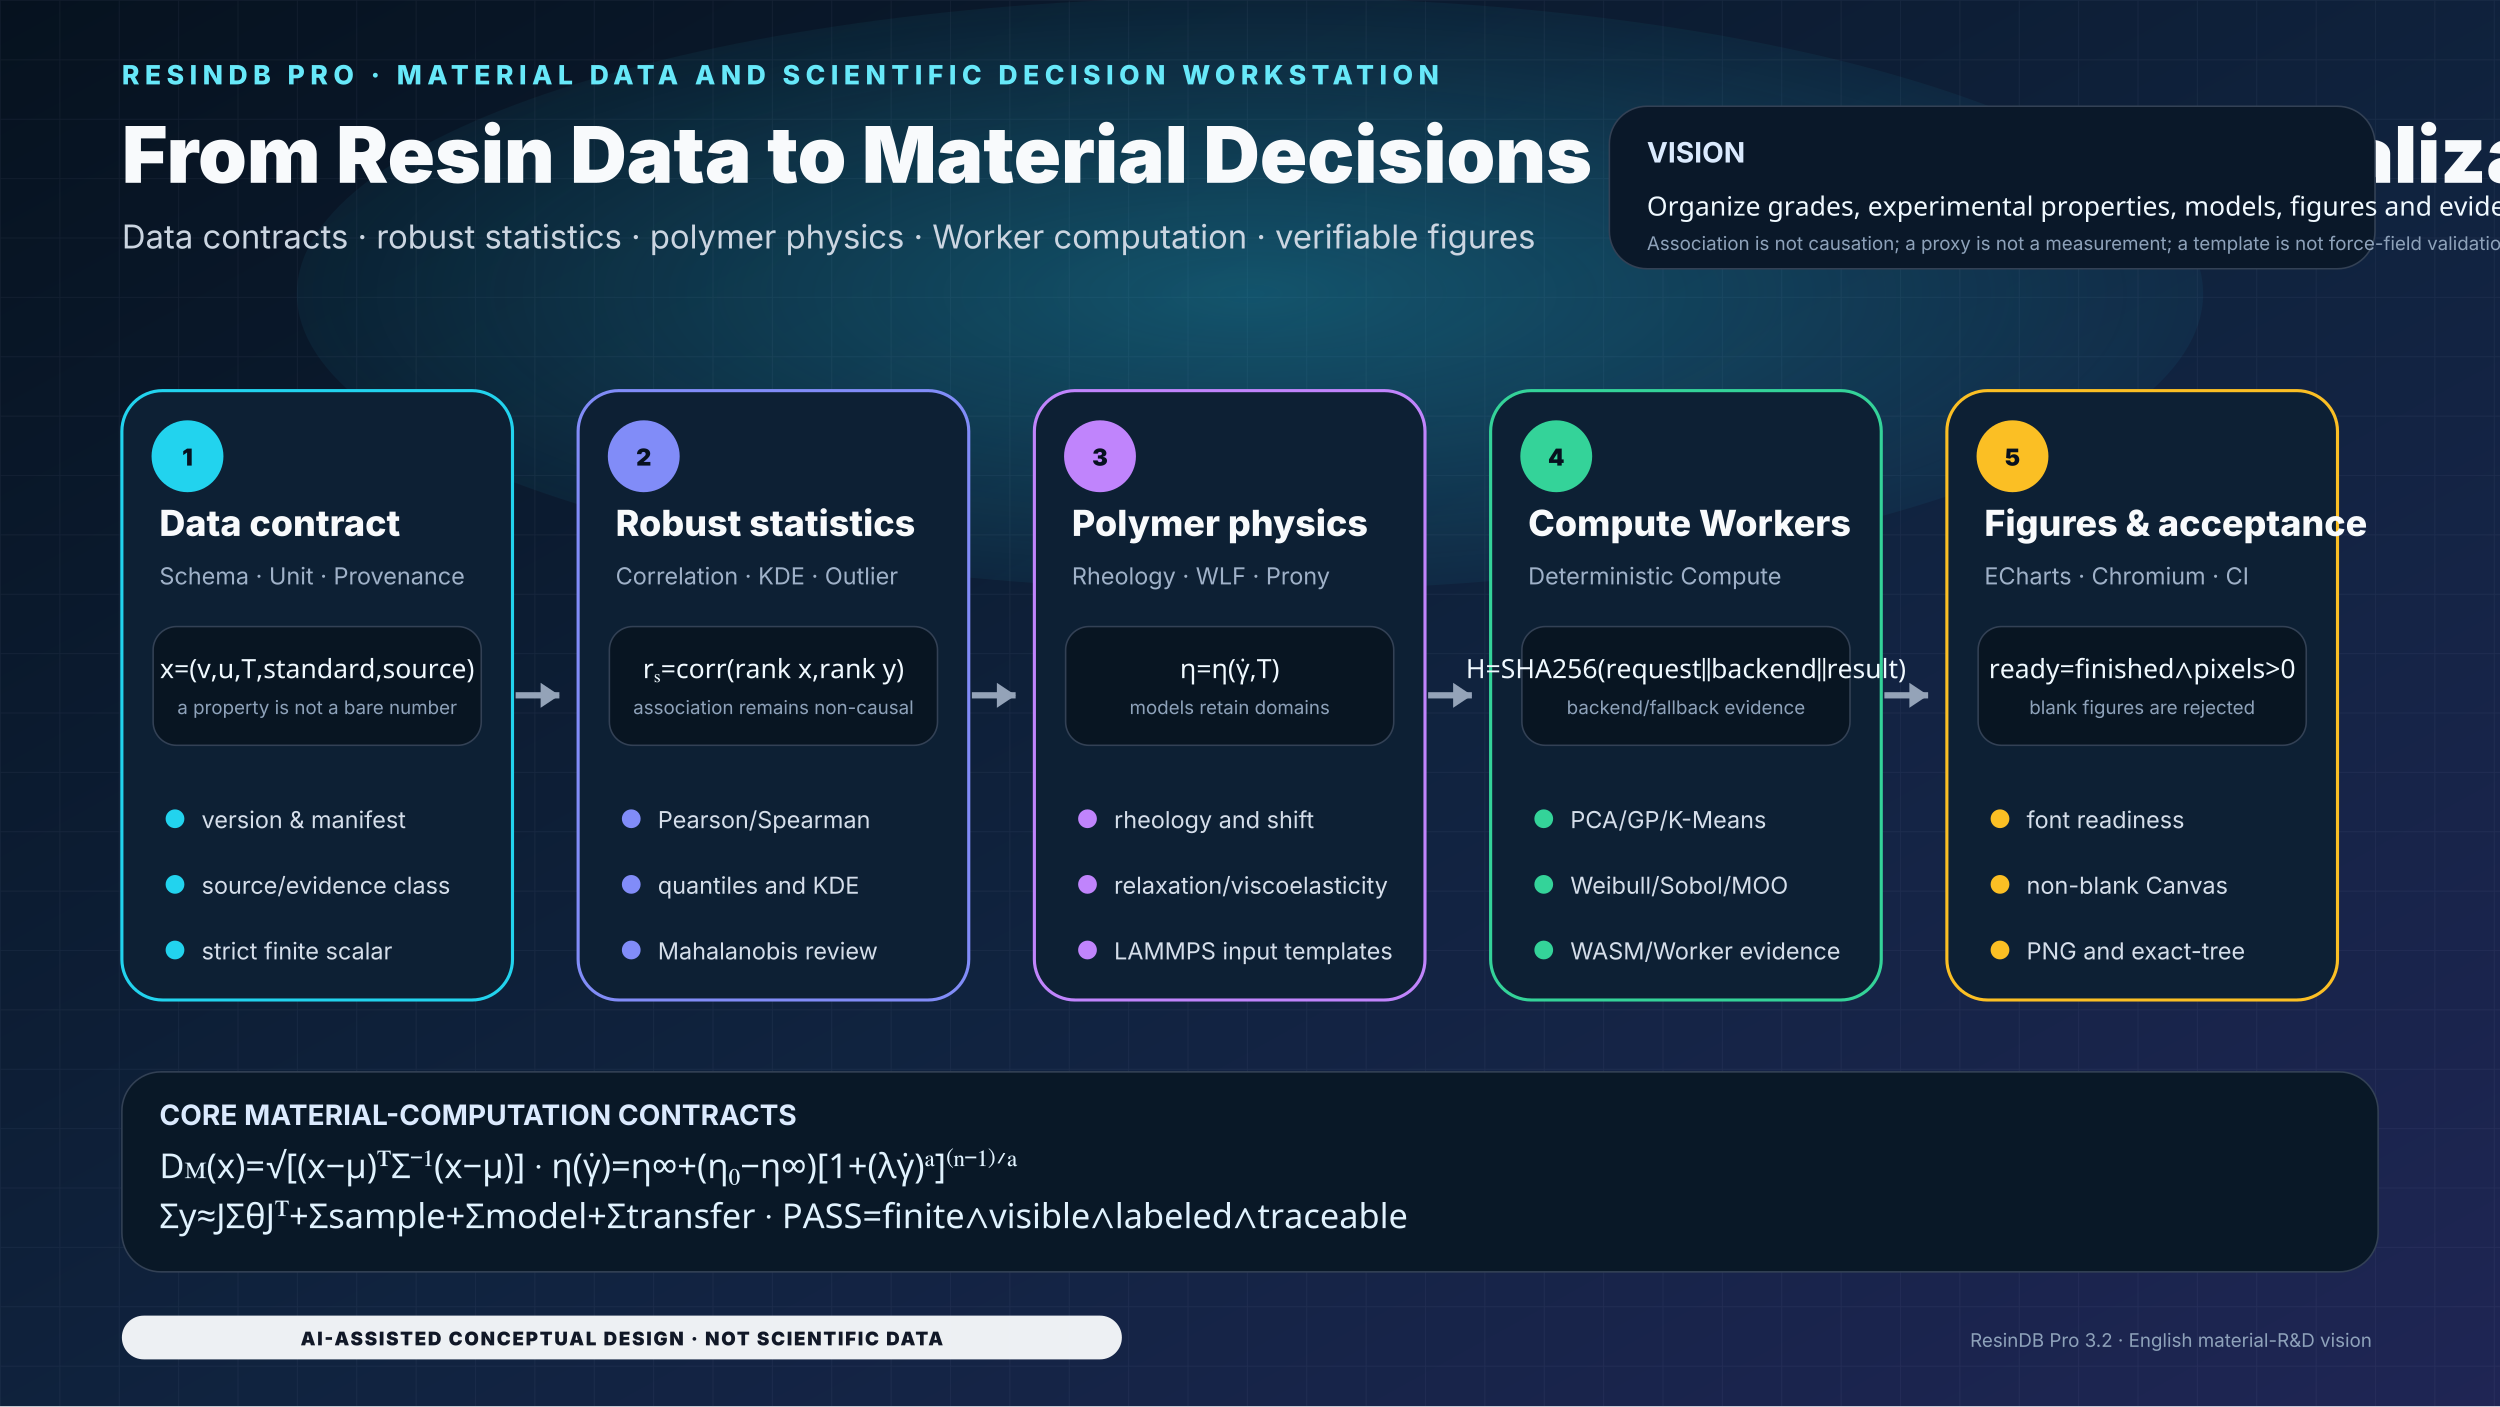
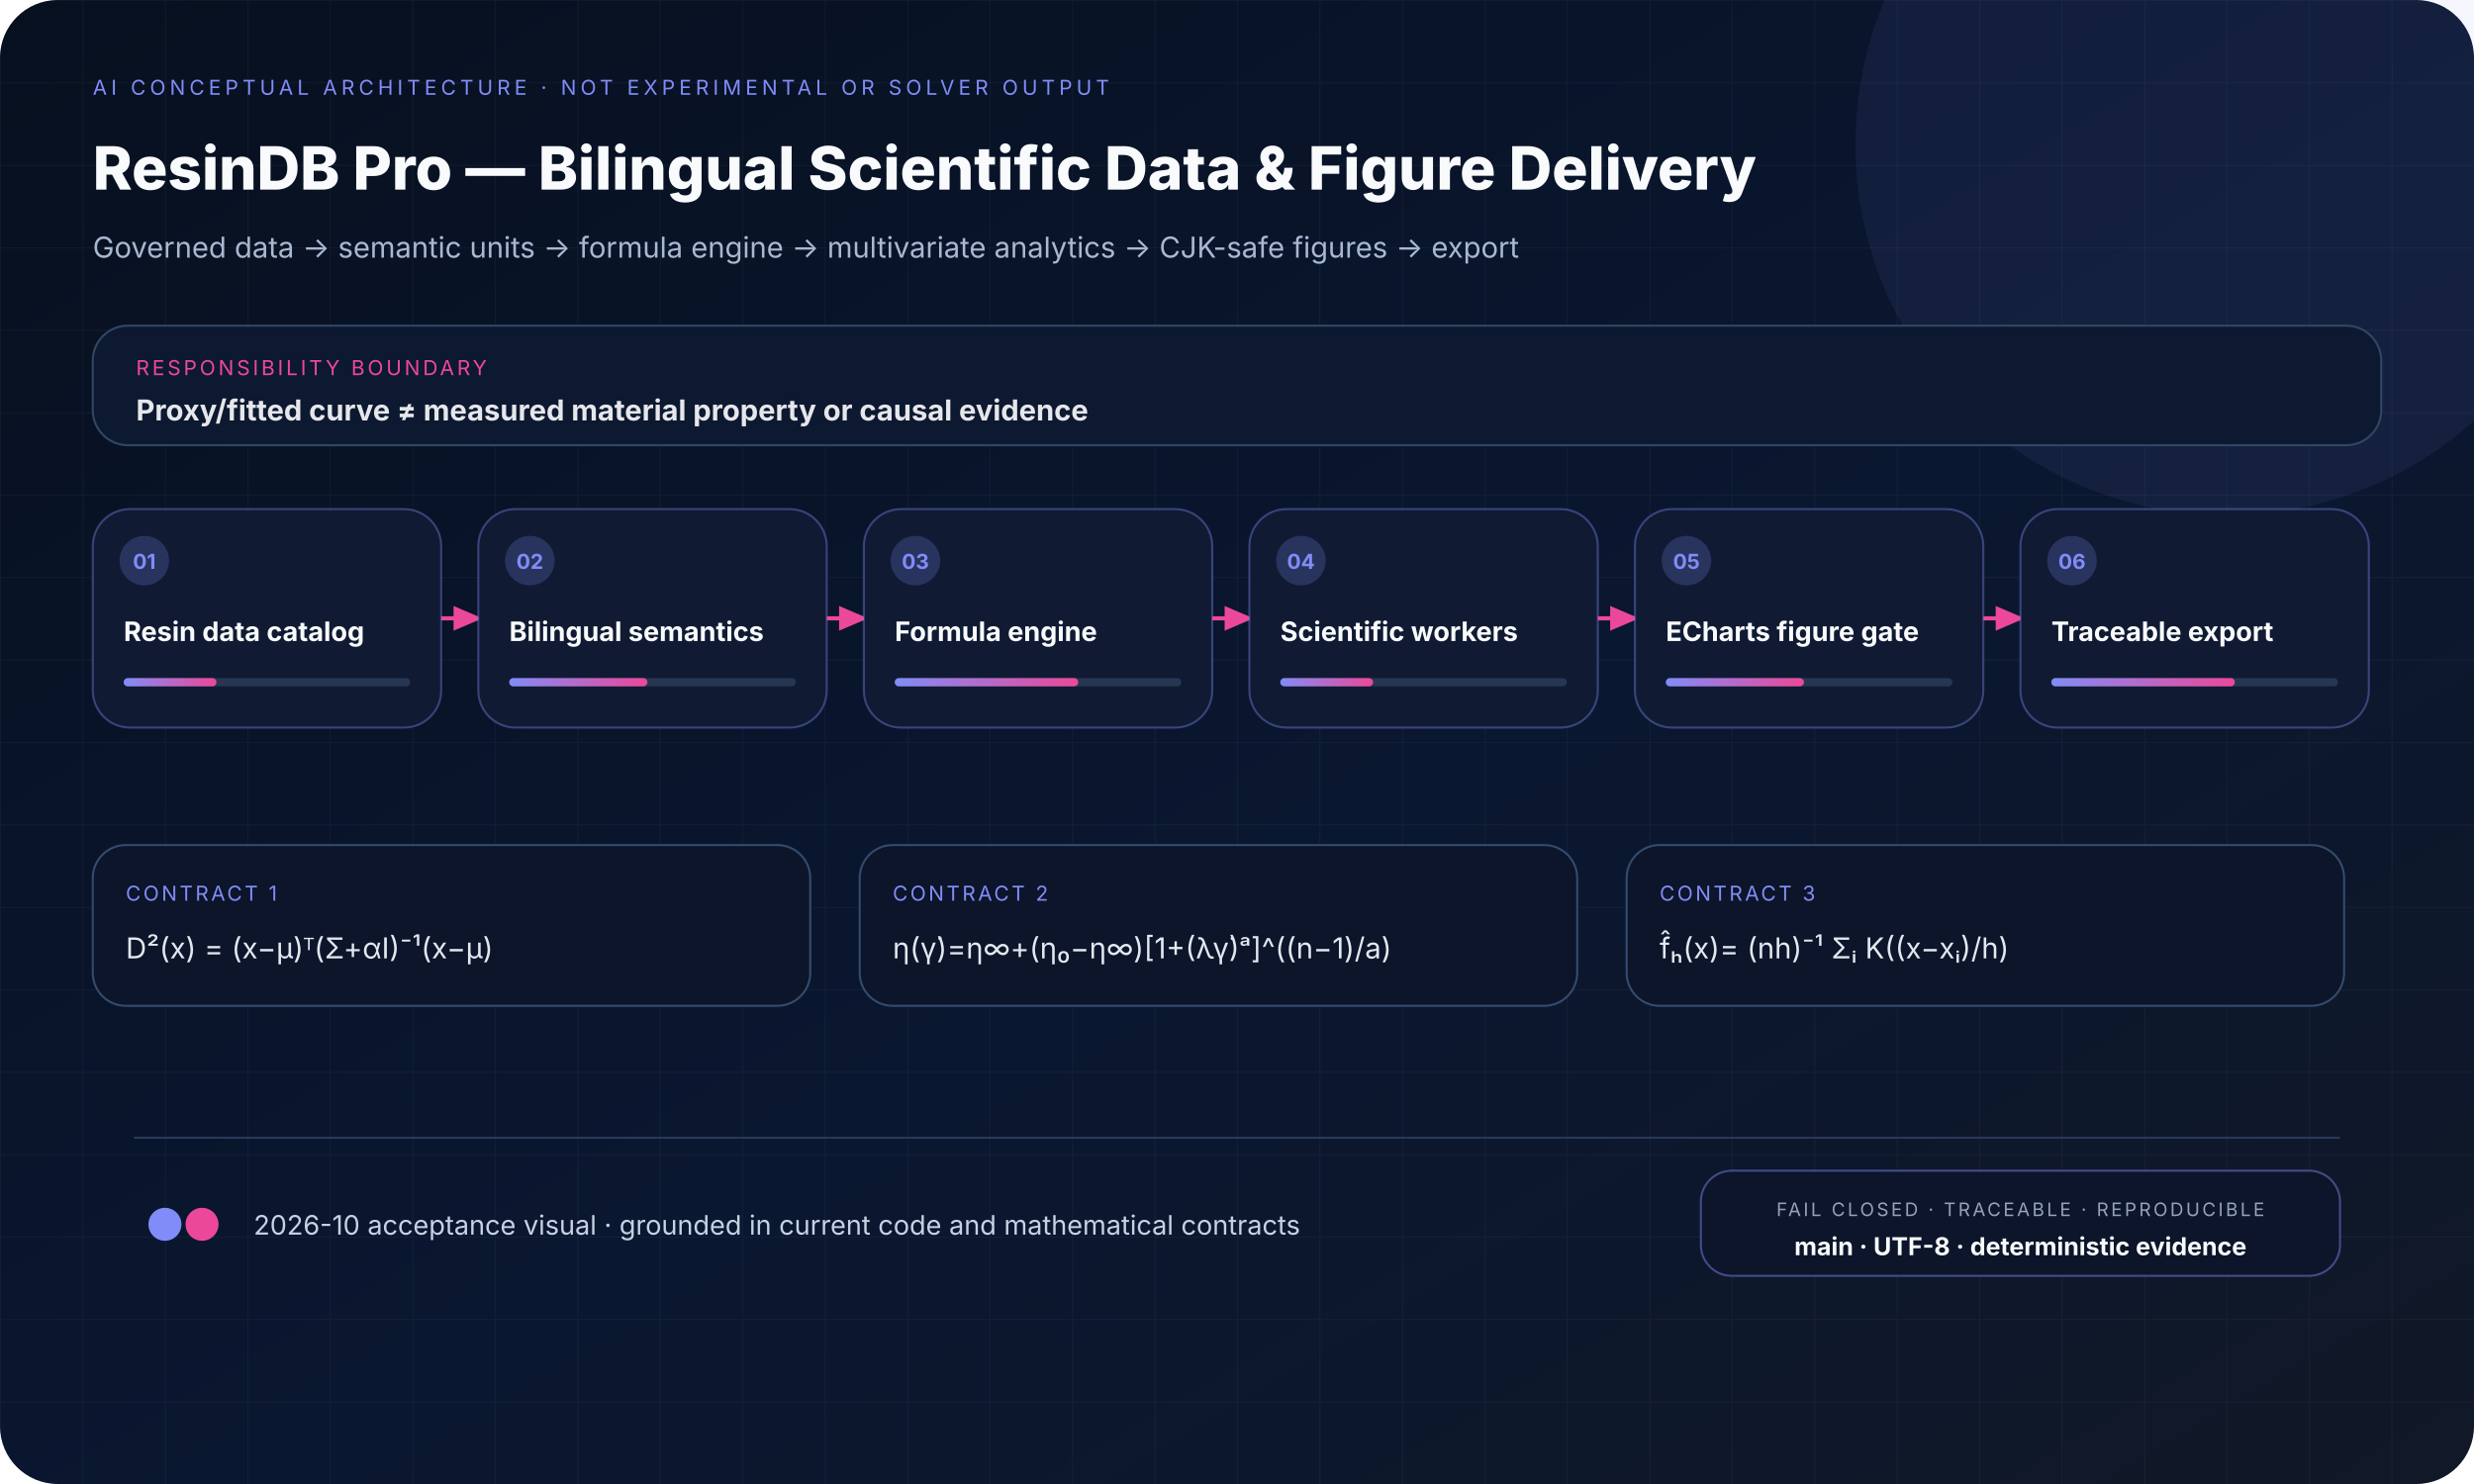
- <svg xmlns="http://www.w3.org/2000/svg" viewBox="0 0 1600 900" role="img" aria-labelledby="title desc">
+ <svg xmlns="http://www.w3.org/2000/svg" width="1200" height="720" viewBox="0 0 1200 720" role="img" aria-labelledby="t d">
  <defs>
-     <linearGradient id="bg" x1="0" y1="0" x2="1" y2="1">
-       <stop offset="0" stop-color="#06121f" />
-       <stop offset="0.55" stop-color="#10233f" />
-       <stop offset="1" stop-color="#1f2554" />
+     <linearGradient id="bg" x2="1" y2="1">
+       <stop stop-color="#07101f" />
+       <stop offset=".55" stop-color="#0a1730" />
+       <stop offset="1" stop-color="#111827" />
    </linearGradient>
-     <radialGradient id="halo" cx="50%" cy="50%" r="60%">
-       <stop offset="0" stop-color="#22d3ee" stop-opacity=".30" />
-       <stop offset="1" stop-color="#22d3ee" stop-opacity="0" />
-     </radialGradient>
-     <pattern id="grid" width="38" height="38" patternUnits="userSpaceOnUse">
-       <path d="M38 0H0V38" fill="none" stroke="#dbeafe" stroke-opacity=".055" />
+     <linearGradient id="f">
+       <stop stop-color="#818CF8" />
+       <stop offset="1" stop-color="#EC4899" />
+     </linearGradient>
+     <pattern id="g" width="40" height="40" patternUnits="userSpaceOnUse">
+       <path d="M40 0H0V40" fill="none" stroke="#6f83a5" opacity=".08" />
    </pattern>
-     <style>text{font-family:Inter,'Noto Sans SC','Noto Sans CJK SC','Microsoft YaHei','PingFang SC','WenQuanYi Micro Hei','Segoe UI',Arial,sans-serif}.eyebrow{font-size:17px;letter-spacing:3.5px;font-weight:800;fill:#67e8f9}.title{font-size:50px;font-weight:850;fill:#f8fafc}.subtitle{font-size:21px;fill:#cbd5e1}.vision{font-size:18px;font-weight:700;fill:#dbeafe}.card-title{font-size:23px;font-weight:800;fill:#f8fafc}.card-sub{font-size:15px;fill:#9fb1c8}.body{font-size:15px;fill:#d5deea}.micro{font-size:12px;fill:#8ea2ba}.step{font-size:15px;font-weight:900;fill:#07111f}.formula{font-family:'STIX Two Math','Cambria Math','Noto Sans Math','Noto Sans SC',serif;font-size:22px;fill:#e0f2fe}.formula-small{font-family:'STIX Two Math','Cambria Math','Noto Sans Math','Noto Sans SC',serif;font-size:17px;fill:#f0f9ff}.disclaimer{font-size:12px;font-weight:850;letter-spacing:1.1px;fill:#111827}</style>
+     <marker id="a" markerWidth="8" markerHeight="8" refX="6" refY="3" orient="auto">
+       <path d="M0 0v6l7-3z" fill="#EC4899" />
+     </marker>
  </defs>
-   <rect width="1600" height="900" fill="url(#bg)" />
-   <rect width="1600" height="900" fill="url(#grid)" />
-   <ellipse cx="800" cy="188" rx="610" ry="190" fill="url(#halo)" />
-   <g transform="translate(78 54)">
-     <text class="eyebrow">RESINDB PRO · MATERIAL DATA AND SCIENTIFIC DECISION WORKSTATION</text>
-     <text class="title" y="63">From Resin Data to Material Decisions and Scientific Visualization</text>
-     <text class="subtitle" y="105">Data contracts · robust statistics · polymer physics · Worker computation · verifiable figures</text>
+   <style>text{font-family:'Inter','Segoe UI','Noto Sans',sans-serif}.c{fill:#101b33;stroke:#818CF8;stroke-opacity:.38}.e{fill:#0c1529;stroke:#334b6e}.n{font-size:10px;font-weight:700;fill:#818CF8}.m{font-size:13px;font-weight:700;fill:#f8fafc}.k{font-size:10px;letter-spacing:1.2px;fill:#818CF8}.q{font:14px 'Cambria Math','STIX Two Math','Inter','Segoe UI','Noto Sans',sans-serif;fill:#e2e8f0}</style>
+   <rect width="1200" height="720" rx="28" fill="url(#bg)" />
+   <rect width="1200" height="720" rx="28" fill="url(#g)" />
+   <circle cx="1080" cy="70" r="180" fill="#818CF8" opacity=".08" />
+   <text x="45" y="46" font-size="10" letter-spacing="2" fill="#818CF8">AI CONCEPTUAL ARCHITECTURE · NOT EXPERIMENTAL OR SOLVER OUTPUT</text>
+   <text x="45" y="92" font-size="29" font-weight="800" fill="#f8fafc">ResinDB Pro — Bilingual Scientific Data &amp; Figure Delivery</text>
+   <text x="45" y="125" font-size="14" fill="#a9b8d1">Governed data → semantic units → formula engine → multivariate analytics → CJK-safe figures → export</text>
+   <rect x="45" y="158" width="1110" height="58" rx="17" fill="#0d1930" stroke="#314665" />
+   <text x="66" y="182" font-size="10" letter-spacing="1.4" fill="#EC4899">RESPONSIBILITY BOUNDARY</text>
+   <text x="66" y="204" font-size="14" font-weight="650" fill="#e5e7eb">Proxy/fitted curve ≠ measured material property or causal evidence</text>
+   <g transform="translate(45 247)">
+     <rect class="c" width="169" height="106" rx="18" />
+     <circle cx="25" cy="25" r="12" fill="#818CF8" opacity=".22" />
+     <text x="25" y="29" text-anchor="middle" class="n">01</text>
+     <text x="15" y="64" class="m">Resin data catalog</text>
+     <rect x="15" y="82" width="139" height="4" rx="2" fill="#263653" />
+     <rect x="15" y="82" width="45" height="4" rx="2" fill="url(#f)" />
  </g>
-   <g transform="translate(1030 68)">
-     <rect width="490" height="104" rx="24" fill="#0a1829" stroke="#334155" />
-     <text x="24" y="36" class="vision">VISION</text>
-     <text x="24" y="70" class="formula-small">Organize grades, experimental properties, models, figures and evidence into an explainable R&amp;D workflow</text>
-     <text x="24" y="92" class="micro">Association is not causation; a proxy is not a measurement; a template is not force-field validation.</text>
+   <path d="M 214 300h18" stroke="#EC4899" stroke-width="2" marker-end="url(#a)" />
+   <g transform="translate(232 247)">
+     <rect class="c" width="169" height="106" rx="18" />
+     <circle cx="25" cy="25" r="12" fill="#818CF8" opacity=".22" />
+     <text x="25" y="29" text-anchor="middle" class="n">02</text>
+     <text x="15" y="64" class="m">Bilingual semantics</text>
+     <rect x="15" y="82" width="139" height="4" rx="2" fill="#263653" />
+     <rect x="15" y="82" width="67" height="4" rx="2" fill="url(#f)" />
  </g>
-   <g transform="translate(78 250)">
-     <rect width="250" height="390" rx="26" fill="#0d2034" stroke="#22d3ee" stroke-width="2" />
-     <circle cx="42" cy="42" r="23" fill="#22d3ee" />
-     <text x="42" y="48" text-anchor="middle" class="step">1</text>
-     <text x="24" y="93" class="card-title">Data contract</text>
-     <text x="24" y="124" class="card-sub">Schema · Unit · Provenance</text>
-     <rect x="20" y="151" width="210" height="76" rx="15" fill="#081522" stroke="#334155" />
-     <text x="125" y="184" text-anchor="middle" class="formula-small">x=(v,u,T,standard,source)</text>
-     <text x="125" y="207" text-anchor="middle" class="micro">a property is not a bare number</text>
-     <circle cx="34" cy="274" r="6" fill="#22d3ee" />
-     <text x="51" y="280" class="body">version &amp; manifest</text>
-     <circle cx="34" cy="316" r="6" fill="#22d3ee" />
-     <text x="51" y="322" class="body">source/evidence class</text>
-     <circle cx="34" cy="358" r="6" fill="#22d3ee" />
-     <text x="51" y="364" class="body">strict finite scalar</text>
+   <path d="M 401 300h18" stroke="#EC4899" stroke-width="2" marker-end="url(#a)" />
+   <g transform="translate(419 247)">
+     <rect class="c" width="169" height="106" rx="18" />
+     <circle cx="25" cy="25" r="12" fill="#818CF8" opacity=".22" />
+     <text x="25" y="29" text-anchor="middle" class="n">03</text>
+     <text x="15" y="64" class="m">Formula engine</text>
+     <rect x="15" y="82" width="139" height="4" rx="2" fill="#263653" />
+     <rect x="15" y="82" width="89" height="4" rx="2" fill="url(#f)" />
  </g>
-   <g transform="translate(370 250)">
-     <rect width="250" height="390" rx="26" fill="#0d2034" stroke="#818cf8" stroke-width="2" />
-     <circle cx="42" cy="42" r="23" fill="#818cf8" />
-     <text x="42" y="48" text-anchor="middle" class="step">2</text>
-     <text x="24" y="93" class="card-title">Robust statistics</text>
-     <text x="24" y="124" class="card-sub">Correlation · KDE · Outlier</text>
-     <rect x="20" y="151" width="210" height="76" rx="15" fill="#081522" stroke="#334155" />
-     <text x="125" y="184" text-anchor="middle" class="formula-small">rₛ=corr(rank x,rank y)</text>
-     <text x="125" y="207" text-anchor="middle" class="micro">association remains non-causal</text>
-     <circle cx="34" cy="274" r="6" fill="#818cf8" />
-     <text x="51" y="280" class="body">Pearson/Spearman</text>
-     <circle cx="34" cy="316" r="6" fill="#818cf8" />
-     <text x="51" y="322" class="body">quantiles and KDE</text>
-     <circle cx="34" cy="358" r="6" fill="#818cf8" />
-     <text x="51" y="364" class="body">Mahalanobis review</text>
+   <path d="M 588 300h18" stroke="#EC4899" stroke-width="2" marker-end="url(#a)" />
+   <g transform="translate(606 247)">
+     <rect class="c" width="169" height="106" rx="18" />
+     <circle cx="25" cy="25" r="12" fill="#818CF8" opacity=".22" />
+     <text x="25" y="29" text-anchor="middle" class="n">04</text>
+     <text x="15" y="64" class="m">Scientific workers</text>
+     <rect x="15" y="82" width="139" height="4" rx="2" fill="#263653" />
+     <rect x="15" y="82" width="45" height="4" rx="2" fill="url(#f)" />
  </g>
-   <g transform="translate(662 250)">
-     <rect width="250" height="390" rx="26" fill="#0d2034" stroke="#c084fc" stroke-width="2" />
-     <circle cx="42" cy="42" r="23" fill="#c084fc" />
-     <text x="42" y="48" text-anchor="middle" class="step">3</text>
-     <text x="24" y="93" class="card-title">Polymer physics</text>
-     <text x="24" y="124" class="card-sub">Rheology · WLF · Prony</text>
-     <rect x="20" y="151" width="210" height="76" rx="15" fill="#081522" stroke="#334155" />
-     <text x="125" y="184" text-anchor="middle" class="formula-small">η=η(γ̇,T)</text>
-     <text x="125" y="207" text-anchor="middle" class="micro">models retain domains</text>
-     <circle cx="34" cy="274" r="6" fill="#c084fc" />
-     <text x="51" y="280" class="body">rheology and shift</text>
-     <circle cx="34" cy="316" r="6" fill="#c084fc" />
-     <text x="51" y="322" class="body">relaxation/viscoelasticity</text>
-     <circle cx="34" cy="358" r="6" fill="#c084fc" />
-     <text x="51" y="364" class="body">LAMMPS input templates</text>
+   <path d="M 775 300h18" stroke="#EC4899" stroke-width="2" marker-end="url(#a)" />
+   <g transform="translate(793 247)">
+     <rect class="c" width="169" height="106" rx="18" />
+     <circle cx="25" cy="25" r="12" fill="#818CF8" opacity=".22" />
+     <text x="25" y="29" text-anchor="middle" class="n">05</text>
+     <text x="15" y="64" class="m">ECharts figure gate</text>
+     <rect x="15" y="82" width="139" height="4" rx="2" fill="#263653" />
+     <rect x="15" y="82" width="67" height="4" rx="2" fill="url(#f)" />
  </g>
-   <g transform="translate(954 250)">
-     <rect width="250" height="390" rx="26" fill="#0d2034" stroke="#34d399" stroke-width="2" />
-     <circle cx="42" cy="42" r="23" fill="#34d399" />
-     <text x="42" y="48" text-anchor="middle" class="step">4</text>
-     <text x="24" y="93" class="card-title">Compute Workers</text>
-     <text x="24" y="124" class="card-sub">Deterministic Compute</text>
-     <rect x="20" y="151" width="210" height="76" rx="15" fill="#081522" stroke="#334155" />
-     <text x="125" y="184" text-anchor="middle" class="formula-small">H=SHA256(request∥backend∥result)</text>
-     <text x="125" y="207" text-anchor="middle" class="micro">backend/fallback evidence</text>
-     <circle cx="34" cy="274" r="6" fill="#34d399" />
-     <text x="51" y="280" class="body">PCA/GP/K-Means</text>
-     <circle cx="34" cy="316" r="6" fill="#34d399" />
-     <text x="51" y="322" class="body">Weibull/Sobol/MOO</text>
-     <circle cx="34" cy="358" r="6" fill="#34d399" />
-     <text x="51" y="364" class="body">WASM/Worker evidence</text>
+   <path d="M 962 300h18" stroke="#EC4899" stroke-width="2" marker-end="url(#a)" />
+   <g transform="translate(980 247)">
+     <rect class="c" width="169" height="106" rx="18" />
+     <circle cx="25" cy="25" r="12" fill="#818CF8" opacity=".22" />
+     <text x="25" y="29" text-anchor="middle" class="n">06</text>
+     <text x="15" y="64" class="m">Traceable export</text>
+     <rect x="15" y="82" width="139" height="4" rx="2" fill="#263653" />
+     <rect x="15" y="82" width="89" height="4" rx="2" fill="url(#f)" />
  </g>
-   <g transform="translate(1246 250)">
-     <rect width="250" height="390" rx="26" fill="#0d2034" stroke="#fbbf24" stroke-width="2" />
-     <circle cx="42" cy="42" r="23" fill="#fbbf24" />
-     <text x="42" y="48" text-anchor="middle" class="step">5</text>
-     <text x="24" y="93" class="card-title">Figures &amp; acceptance</text>
-     <text x="24" y="124" class="card-sub">ECharts · Chromium · CI</text>
-     <rect x="20" y="151" width="210" height="76" rx="15" fill="#081522" stroke="#334155" />
-     <text x="125" y="184" text-anchor="middle" class="formula-small">ready=finished∧pixels&gt;0</text>
-     <text x="125" y="207" text-anchor="middle" class="micro">blank figures are rejected</text>
-     <circle cx="34" cy="274" r="6" fill="#fbbf24" />
-     <text x="51" y="280" class="body">font readiness</text>
-     <circle cx="34" cy="316" r="6" fill="#fbbf24" />
-     <text x="51" y="322" class="body">non-blank Canvas</text>
-     <circle cx="34" cy="358" r="6" fill="#fbbf24" />
-     <text x="51" y="364" class="body">PNG and exact-tree</text>
+   <g transform="translate(45 410)">
+     <rect class="e" width="348" height="78" rx="16" />
+     <text x="16" y="27" class="k">CONTRACT 1</text>
+     <text x="16" y="55" class="q">D²(x) = (x−μ)ᵀ(Σ+αI)⁻¹(x−μ)</text>
  </g>
-   <path d="M330 445h28" stroke="#94a3b8" stroke-width="4" />
-   <path d="M358 445l-12-8v16z" fill="#94a3b8" />
-   <path d="M622 445h28" stroke="#94a3b8" stroke-width="4" />
-   <path d="M650 445l-12-8v16z" fill="#94a3b8" />
-   <path d="M914 445h28" stroke="#94a3b8" stroke-width="4" />
-   <path d="M942 445l-12-8v16z" fill="#94a3b8" />
-   <path d="M1206 445h28" stroke="#94a3b8" stroke-width="4" />
-   <path d="M1234 445l-12-8v16z" fill="#94a3b8" />
-   <g transform="translate(78 686)">
-     <rect width="1444" height="128" rx="25" fill="#091827" stroke="#334155" />
-     <text x="24" y="34" class="vision">CORE MATERIAL-COMPUTATION CONTRACTS</text>
-     <text x="24" y="68" class="formula">Dᴍ(x)=√[(x−μ)ᵀΣ⁻¹(x−μ)]   ·   η(γ̇)=η∞+(η₀−η∞)[1+(λγ̇)ᵃ]⁽ⁿ⁻¹⁾ᐟᵃ</text>
-     <text x="24" y="100" class="formula">Σy≈JΣθJᵀ+Σsample+Σmodel+Σtransfer   ·   PASS=finite∧visible∧labeled∧traceable</text>
+   <g transform="translate(417 410)">
+     <rect class="e" width="348" height="78" rx="16" />
+     <text x="16" y="27" class="k">CONTRACT 2</text>
+     <text x="16" y="55" class="q">η(γ̇)=η∞+(η₀−η∞)[1+(λγ̇)ᵃ]^((n−1)/a)</text>
  </g>
-   <g transform="translate(78 842)">
-     <rect width="640" height="28" rx="14" fill="#f8fafc" opacity=".95" />
-     <text x="320" y="19" text-anchor="middle" class="disclaimer">AI-ASSISTED CONCEPTUAL DESIGN · NOT SCIENTIFIC DATA</text>
-     <text x="1440" y="20" text-anchor="end" class="micro">ResinDB Pro 3.2 · English material-R&amp;D vision</text>
+   <g transform="translate(789 410)">
+     <rect class="e" width="348" height="78" rx="16" />
+     <text x="16" y="27" class="k">CONTRACT 3</text>
+     <text x="16" y="55" class="q">f̂ₕ(x)= (nh)⁻¹ Σᵢ K((x−xᵢ)/h)</text>
  </g>
+   <path d="M65 552h1070" stroke="#293a58" />
+   <circle cx="80" cy="594" r="8" fill="#818CF8" />
+   <circle cx="98" cy="594" r="8" fill="#EC4899" />
+   <text x="123" y="599" font-size="13" fill="#c6d2e3">2026-10 acceptance visual · grounded in current code and mathematical contracts</text>
+   <rect x="825" y="568" width="310" height="51" rx="15" fill="#0c1529" stroke="#818CF8" stroke-opacity=".45" />
+   <text x="980" y="590" text-anchor="middle" font-size="9" letter-spacing="1.2" fill="#94a3b8">FAIL CLOSED · TRACEABLE · REPRODUCIBLE</text>
+   <text x="980" y="609" text-anchor="middle" font-size="12" font-weight="700" fill="#f8fafc">main · UTF-8 · deterministic evidence</text>
</svg>
